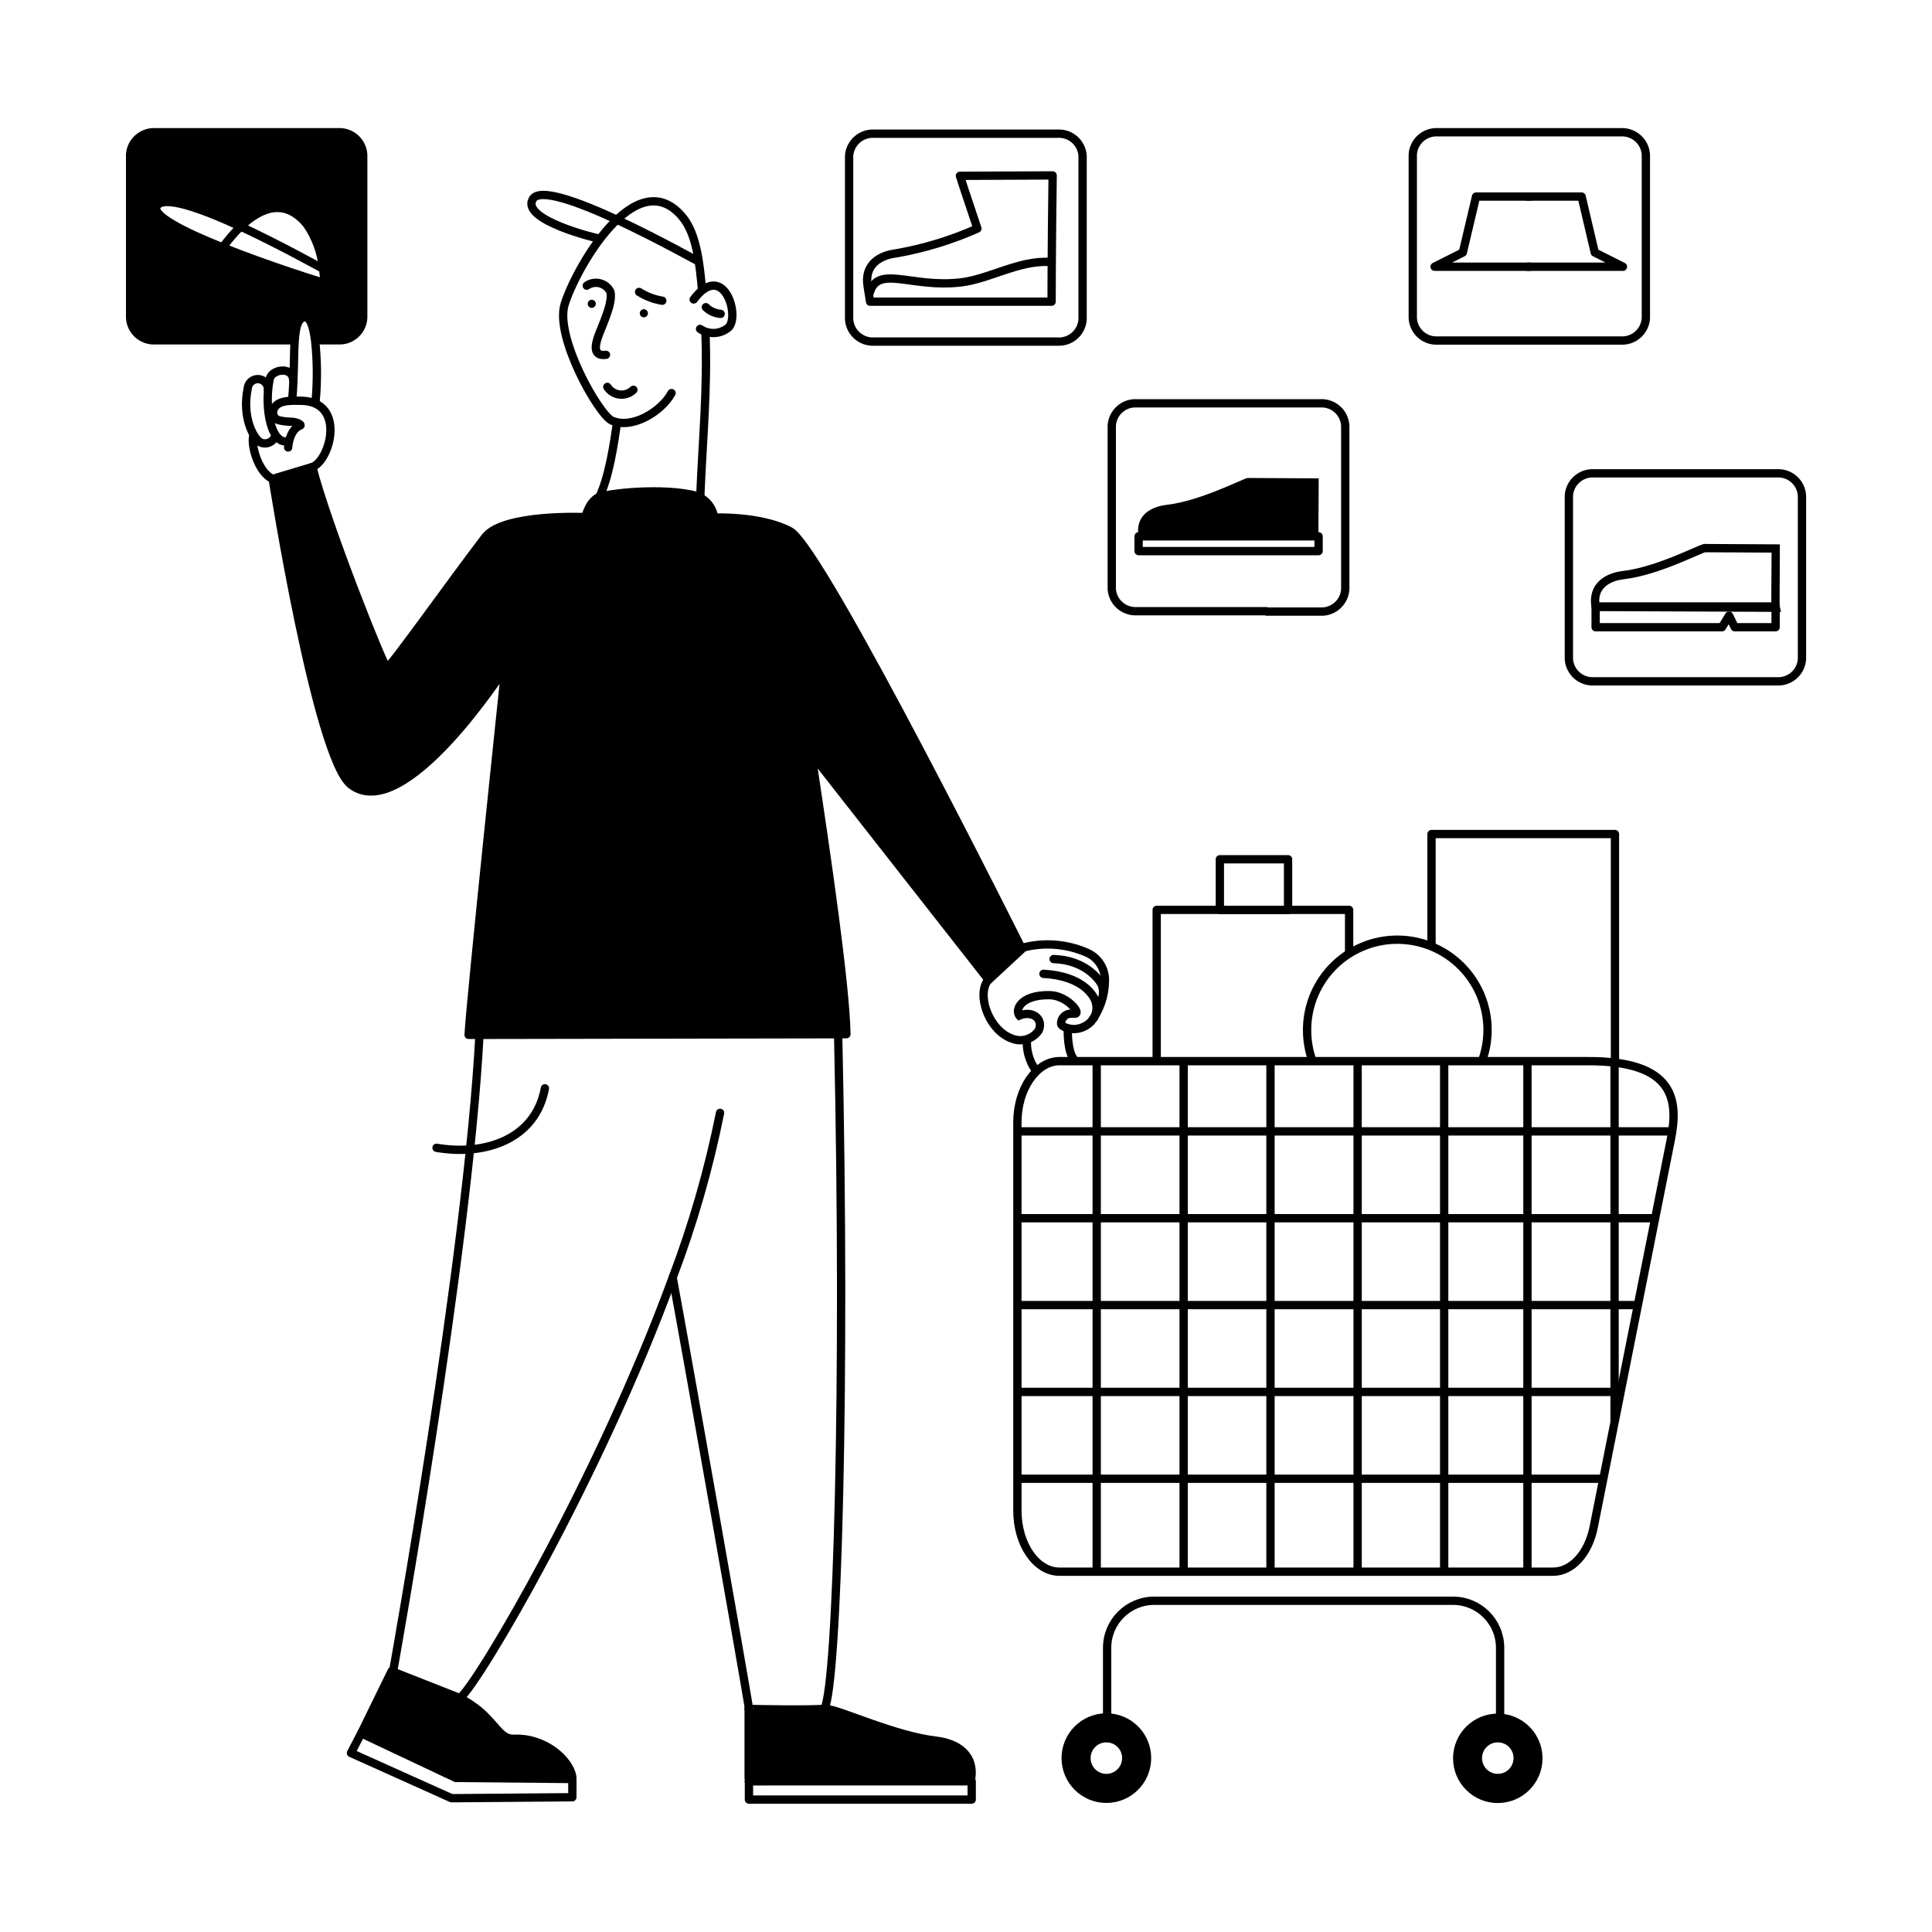
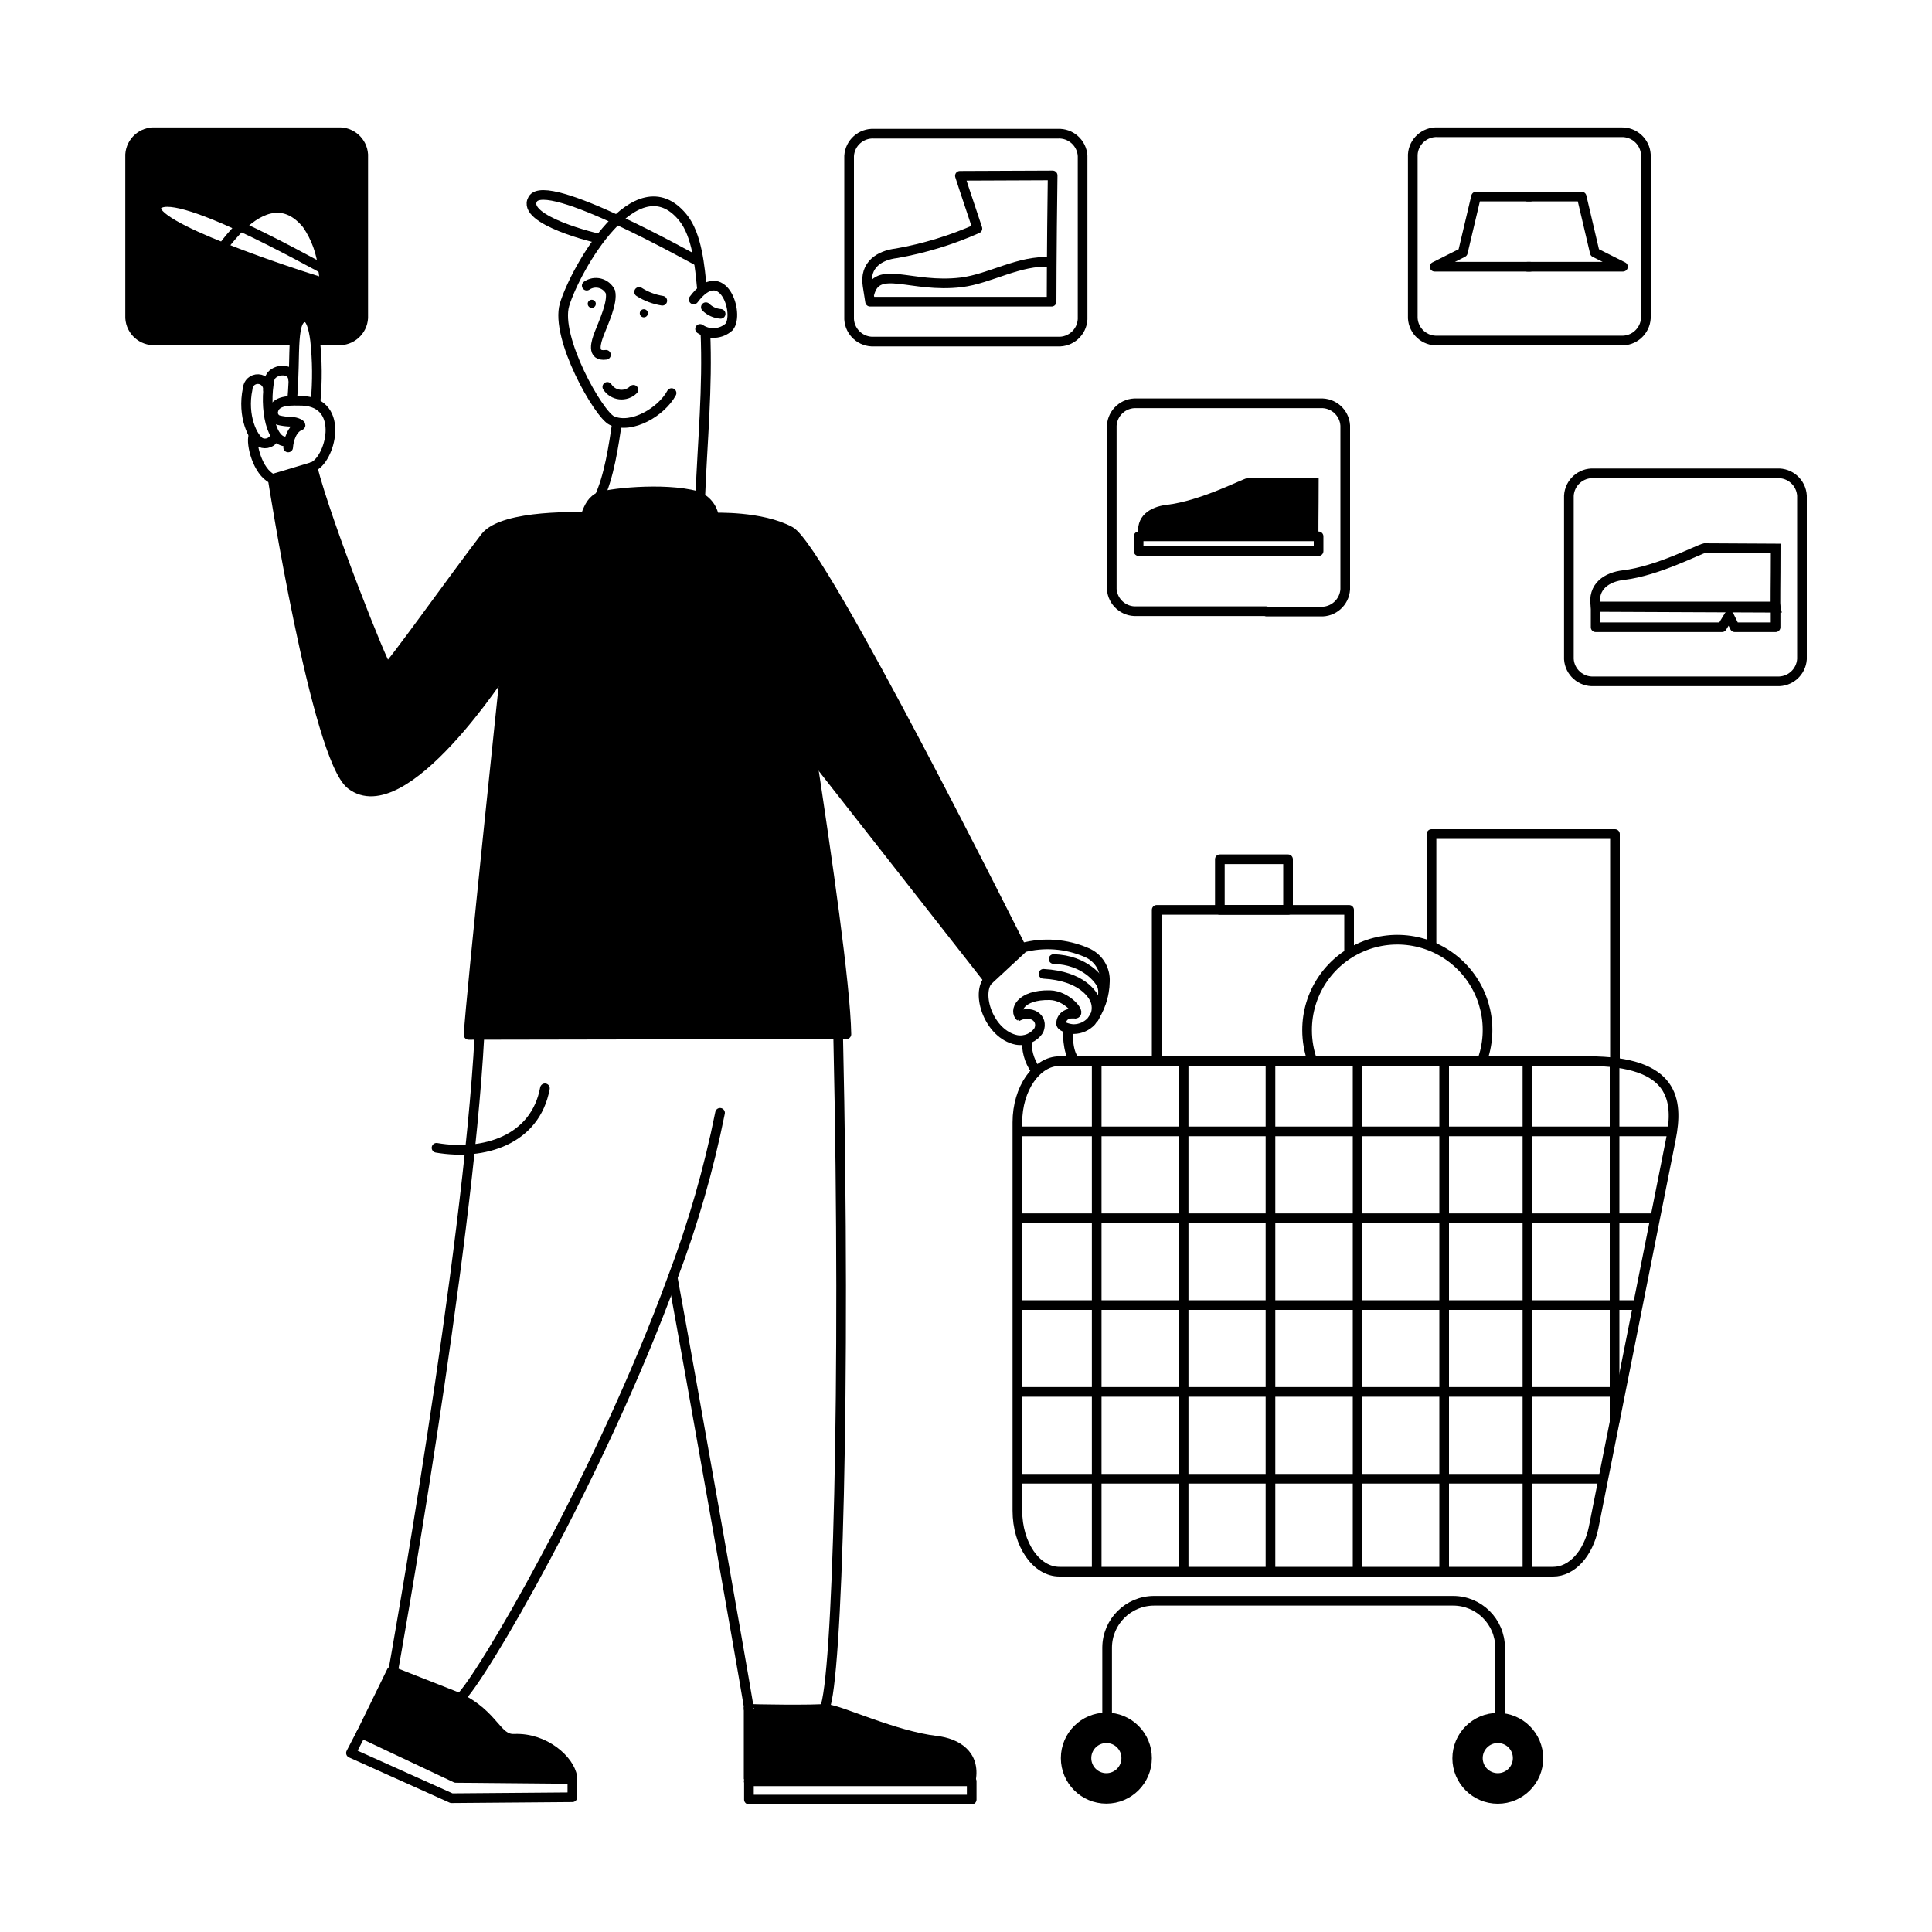
<svg xmlns="http://www.w3.org/2000/svg" id="Layer_1" data-name="Layer 1" viewBox="0 0 200 200">
  <defs>
-     <style>.cls-1,.cls-2,.cls-3,.cls-4{fill:none;stroke:#000;stroke-width:0.86px;}.cls-1,.cls-3{stroke-linecap:round;}.cls-1,.cls-4{stroke-linejoin:round;}.cls-2,.cls-3{stroke-miterlimit:10;}</style>
+     <style>.cls-1,.cls-2,.cls-3,.cls-4{fill:none;stroke:#000;strokeWidth:0.86px;}.cls-1,.cls-3{stroke-linecap:round;}.cls-1,.cls-4{stroke-linejoin:round;}.cls-2,.cls-3{stroke-miterlimit:10;}</style>
  </defs>
  <path d="M96.93,180.2c2.09.25,4.06,1.41,3.58,4.07l-23,.11v-7.69c0,.09,0,.17,0,.24s7.23.15,7.86,0l.28,0C87,177.05,92.59,179.69,96.93,180.2Z" />
  <path d="M59.24,183.93v.23l-12.06-.11-9.79-4.62L40.54,173l6.89,2.73c3.76,1.85,3.92,4.37,5.79,4.28C56.41,179.86,59,182.22,59.24,183.93Z" />
  <path d="M84,78.06c1.66,10.73,3.54,23.88,3.63,29l-39.11.07c.2-3.8,3.81-38,3.81-38s-10.53,16.37-16,12.09c-3.58-2.8-8.09-31.65-8.09-31.65l4.11-1.23c1.45,5.81,7.41,20.79,7.72,20.79s7-9.32,10.17-13.44c1.89-2.44,10.34-2.07,10.34-2.07.33-.82.5-1.56,1.3-2s6.88-1.12,10.22-.2a2.8,2.8,0,0,1,1.84,2.25s4.92-.2,7.87,1.42c3.35,1.82,24,43.19,24,43.19l-3.46,3.21v0Z" />
  <path d="M33.44,27.83a9.75,9.75,0,0,0-1.67-4.61c-2.21-2.69-4.69-1.85-6.87.24-4-1.85-8-3.32-8.7-2.11-.55,1,2.89,2.68,6.86,4.27,4.71,1.89,10.17,3.6,10.56,3.68Q33.55,28.58,33.44,27.83ZM37.6,16V32.92A2.46,2.46,0,0,1,35,35.23H32.62c-.17-1.34-.48-2.37-1-2.39-.76,0-1,.9-1.11,2.38H16.06a2.46,2.46,0,0,1-2.59-2.31V16a2.47,2.47,0,0,1,2.59-2.31H35A2.47,2.47,0,0,1,37.6,16Z" />
  <path d="M136.51,49.52c0,3.62-.06,5.88,0,6.13l-18.64-.09c-.39-2.16,1.21-3.1,2.9-3.3,3.52-.41,7.73-2.64,8.38-2.78Z" />
  <rect class="cls-1" x="117.87" y="55.52" width="18.63" height="1.53" />
  <path class="cls-1" d="M113.24,105.39a2.16,2.16,0,0,0,.14-1.81c-.21-.58-1.35-2.55-5.36-2.77" />
  <path class="cls-1" d="M113.94,103.72a2.14,2.14,0,0,0,.13-1.72c-.21-.55-1.7-2.62-5-2.72" />
  <path class="cls-1" d="M99.37,18.2c.58,1.82,1.24,3.71,1.81,5.46a36.06,36.06,0,0,1-8.37,2.56c-1.72.2-3.35,1.16-3,3.36l.26,1.65h18.79s0-5.24.11-13.07Z" />
  <path class="cls-2" d="M90,30.43c.8-3.14,4.28-.57,9.5-1.2,3-.37,6-2.32,9.25-2.11" />
  <path class="cls-3" d="M56.41,112.66c-1,5.38-6.33,7-11.22,6.16" />
  <rect class="cls-1" x="77.53" y="184.4" width="23.06" height="1.89" />
  <path class="cls-3" d="M47.61,175.8c2-1.66,14.51-23,22-43.48a107.65,107.65,0,0,0,4.93-17.12" />
  <path class="cls-3" d="M49.63,107.21C48.43,130,40.7,173,40.7,173" />
  <path class="cls-3" d="M69.64,132.27v0c1.84,10,7.14,40,7.86,44.37,0,.09,0,.17,0,.24s7.23.15,7.86,0c0,0,0,0,0,0,1.32-2.87,2.21-33.3,1.41-69.51" />
  <path class="cls-1" d="M85.68,176.94c1.35.11,6.91,2.75,11.25,3.26,2.09.25,4.06,1.41,3.58,4.07l-23,.11" />
  <polyline class="cls-2" points="77.5 176.68 77.5 176.69 77.5 184.2" />
  <polygon class="cls-1" points="37.39 179.43 37.39 179.43 36.33 181.47 46.74 186.15 59.25 186.05 59.25 184.16 59.24 184.16 47.18 184.05 37.39 179.43" />
  <path class="cls-1" d="M59.24,183.93c-.26-1.71-2.83-4.07-6-3.93-1.87.09-2-2.43-5.79-4.28L40.54,173l-3.15,6.44" />
  <path class="cls-3" d="M72.67,29.94c-.22-2.27-.49-5.63-2-7.45-4.81-5.84-11.13,5.4-12.23,9.05-1,3.41,3.54,11.38,4.9,12,2.07.93,5.14-.93,6.18-2.85" />
  <path class="cls-2" d="M72.49,51.46c.23-5.9.78-11.23.53-17.14" />
  <path class="cls-2" d="M63.92,43.46c-.4,2.71-.86,5.9-1.94,8.15" />
  <path class="cls-3" d="M71.81,31c3-4,4.79,1.49,3.66,2.85a2.43,2.43,0,0,1-3,.2" />
  <path class="cls-2" d="M62.15,24.71c-.34,0-8.26-1.94-7-4.09,1.38-2.44,16.44,6.1,17.38,6.56" />
  <path class="cls-3" d="M66.16,30.22a6.36,6.36,0,0,0,2.4.91" />
  <path class="cls-3" d="M73.07,31.8a2.43,2.43,0,0,0,1.53.69" />
  <circle cx="66.65" cy="32.43" r="0.42" />
  <circle cx="61.26" cy="31.45" r="0.42" />
  <path class="cls-3" d="M60.74,29.57a1.67,1.67,0,0,1,2.45.64c.26,1.09-.7,3.14-1.16,4.33-.31.81-.86,2.4.7,2.19" />
  <path class="cls-3" d="M65.57,40.35a1.75,1.75,0,0,1-2.7-.3" />
  <path class="cls-3" d="M33.62,29.3h0q-.07-.72-.18-1.47a9.75,9.75,0,0,0-1.67-4.61c-2.21-2.69-4.69-1.85-6.87.24a16.73,16.73,0,0,0-1.83,2.13" />
  <path class="cls-2" d="M33.64,29.3h0c-.39-.08-5.85-1.79-10.56-3.68-4-1.59-7.41-3.3-6.86-4.27.68-1.21,4.7.26,8.7,2.11,3.83,1.78,7.66,3.91,8.54,4.37l.14.07" />
  <path class="cls-1" d="M30.44,35.23H16.06a2.46,2.46,0,0,1-2.59-2.31V16a2.47,2.47,0,0,1,2.59-2.31H35A2.47,2.47,0,0,1,37.6,16V32.92A2.46,2.46,0,0,1,35,35.23H32.75" />
  <path class="cls-3" d="M32.67,41.56a31.68,31.68,0,0,0-.05-6.32c-.17-1.34-.48-2.37-1-2.39-.76,0-1,.9-1.11,2.38s-.05,3.82-.26,6.13" />
  <path class="cls-1" d="M103.89,35.36H90.49a2.46,2.46,0,0,1-2.59-2.31V16.14a2.46,2.46,0,0,1,2.59-2.3h19a2.45,2.45,0,0,1,2.58,2.3V33.05a2.45,2.45,0,0,1-2.58,2.31h-5.56Z" />
  <path class="cls-1" d="M131.07,63.27h-13.4A2.46,2.46,0,0,1,115.09,61V44.05a2.46,2.46,0,0,1,2.58-2.3h19a2.46,2.46,0,0,1,2.59,2.3V61a2.46,2.46,0,0,1-2.59,2.31h-5.56Z" />
  <path class="cls-2" d="M183.82,56.78c0,3.62-.06,5.88,0,6.13l-18.64-.08c-.39-2.16,1.21-3.11,2.9-3.3,3.52-.42,7.73-2.65,8.38-2.79Z" />
  <polygon class="cls-1" points="183.81 64.93 179.58 64.93 178.99 63.73 178.26 64.93 165.18 64.93 165.18 62.78 183.81 62.78 183.81 64.93" />
  <path class="cls-1" d="M178.39,70.53H165a2.46,2.46,0,0,1-2.59-2.3V51.32A2.46,2.46,0,0,1,165,49h18.95a2.46,2.46,0,0,1,2.59,2.31V68.23a2.46,2.46,0,0,1-2.59,2.3h-5.55Z" />
  <path class="cls-1" d="M162.23,35.25h-13.4a2.45,2.45,0,0,1-2.58-2.31V16a2.46,2.46,0,0,1,2.58-2.31h19A2.47,2.47,0,0,1,170.38,16V32.94a2.46,2.46,0,0,1-2.59,2.31h-5.56Z" />
  <path class="cls-4" d="M160.78,162.7H109.67c-2.4,0-4.35-2.83-4.35-6.32v-40.2c0-3.5,2-6.33,4.35-6.33h54.79c8.86,0,9.32,4,8.51,8.08l-8,40.2C164.42,160.84,162.71,162.7,160.78,162.7Z" />
  <path d="M155.05,177.81a4.21,4.21,0,1,1-4.2,4.21A4.2,4.2,0,0,1,155.05,177.81Zm2.06,4.21a2.06,2.06,0,1,0-2.06,2A2.06,2.06,0,0,0,157.11,182Z" />
  <path d="M114.53,177.81a4.21,4.21,0,1,1-4.2,4.21A4.2,4.2,0,0,1,114.53,177.81Zm2.06,4.21a2.06,2.06,0,1,0-2.06,2A2.06,2.06,0,0,0,116.59,182Z" />
  <circle class="cls-4" cx="155.05" cy="182.02" r="4.2" />
  <path class="cls-4" d="M118.74,182a4.21,4.21,0,1,1-4.21-4.21A4.2,4.2,0,0,1,118.74,182Z" />
  <path class="cls-4" d="M116.59,182a2.06,2.06,0,1,1-2.06-2.06A2.05,2.05,0,0,1,116.59,182Z" />
  <path class="cls-4" d="M157.11,182a2.06,2.06,0,1,1-2.06-2.06A2.05,2.05,0,0,1,157.11,182Z" />
  <path class="cls-4" d="M102.38,101.36c-1.43,1.42,0,5.72,2.85,6.29a2.29,2.29,0,0,0,2.31-1c.53-1.28-.84-2.21-2.32-1.37" />
  <path class="cls-3" d="M32.3,48.35c1.86-.59,3.54-6.67-1-6.86-.9,0-2.72-.18-3,1a.81.81,0,0,0,.51,1,5.91,5.91,0,0,0,1.33.17c.55,0,1.13.32.94.39-.85.31-1.2,1.48-1.25,2.27" />
  <path class="cls-3" d="M30.34,39.23c-.15-1.31-2.21-1-2.42,0-.62,3,.17,6.89,1.9,6.43" />
  <path class="cls-3" d="M27.74,40.35a1.05,1.05,0,0,0-2.1-.11c-.6,2.87.56,5.15,1.34,5.57a1.12,1.12,0,0,0,1.48-.59" />
  <path class="cls-3" d="M28.17,49.55c-1.51-.73-2.22-3.6-1.94-4.44" />
  <path class="cls-4" d="M111.36,104.93c-.41,0-.81-.06-1.16.25a1,1,0,0,0-.35.83c.1.35,1,.53,1.33.52a2.52,2.52,0,0,0,1.79-.8,7.11,7.11,0,0,0,1.41-4.13,3.08,3.08,0,0,0-1.91-3,10.11,10.11,0,0,0-6.63-.49" />
  <polyline class="cls-3" points="83.95 77.97 84.02 78.06 102.33 101.42" />
  <path class="cls-1" d="M102.33,101.45h0l3.46-3.21S85.15,56.86,81.8,55c-3-1.62-7.87-1.42-7.87-1.42a2.8,2.8,0,0,0-1.84-2.25c-3.34-.92-9.46-.26-10.22.2s-1,1.23-1.3,2c0,0-8.45-.37-10.34,2.07C47,59.81,40.37,69.13,40.06,69.13s-6.27-15-7.72-20.79l-4.11,1.23s4.51,28.85,8.09,31.65c5.5,4.28,16-12.09,16-12.09s-3.61,34.19-3.81,38l39.11-.07c-.09-5.11-2-18.26-3.63-29-.69-4.45-1.34-8.49-1.8-11.37" />
  <path class="cls-4" d="M110.54,106.53s-.1,2.42.73,3.25" />
  <path class="cls-4" d="M106.32,107.5a4.86,4.86,0,0,0,.87,3.25" />
  <path class="cls-4" d="M111.27,104.94c.7,0-.81-1.88-2.58-1.92-3.15-.07-3.73,1.67-3.06,2.24" />
  <path class="cls-4" d="M114.61,177.71v-7.16a4.87,4.87,0,0,1,4.88-4.84h30.92a4.87,4.87,0,0,1,4.88,4.84v7.21" />
  <polyline class="cls-4" points="148.19 97.89 148.19 86.34 167.18 86.34 167.18 110.04" />
  <path class="cls-4" d="M135.87,109.85a9.46,9.46,0,0,1-.56-3.21,9.34,9.34,0,1,1,18.08,3.27" />
  <polyline class="cls-4" points="119.74 109.85 119.74 94.19 139.66 94.19 139.66 98.65" />
  <rect class="cls-4" x="126.28" y="88.95" width="7.06" height="5.24" />
  <line class="cls-4" x1="105.25" y1="117.12" x2="173.04" y2="117.12" />
  <line class="cls-4" x1="105.25" y1="126.11" x2="171.35" y2="126.11" />
  <line class="cls-4" x1="105.25" y1="135.1" x2="169.62" y2="135.1" />
  <line class="cls-4" x1="105.25" y1="144.09" x2="167.82" y2="144.09" />
  <line class="cls-4" x1="105.25" y1="153.08" x2="166.07" y2="153.08" />
  <line class="cls-4" x1="113.53" y1="163.08" x2="113.53" y2="109.78" />
  <line class="cls-4" x1="122.53" y1="163.08" x2="122.53" y2="110.01" />
  <line class="cls-4" x1="131.52" y1="163.08" x2="131.52" y2="110.06" />
  <line class="cls-4" x1="140.54" y1="163.08" x2="140.54" y2="109.96" />
  <line class="cls-4" x1="149.5" y1="163.08" x2="149.5" y2="109.75" />
  <line class="cls-4" x1="158.12" y1="163.08" x2="158.12" y2="109.72" />
  <line class="cls-4" x1="167.14" y1="147.23" x2="167.14" y2="109.99" />
  <polyline class="cls-1" points="158.4 20.35 152.8 20.35 151.43 26.14 148.51 27.61 158.4 27.61" />
  <polyline class="cls-1" points="158.12 20.35 163.73 20.35 165.09 26.14 168.01 27.61 158.12 27.61" />
</svg>
